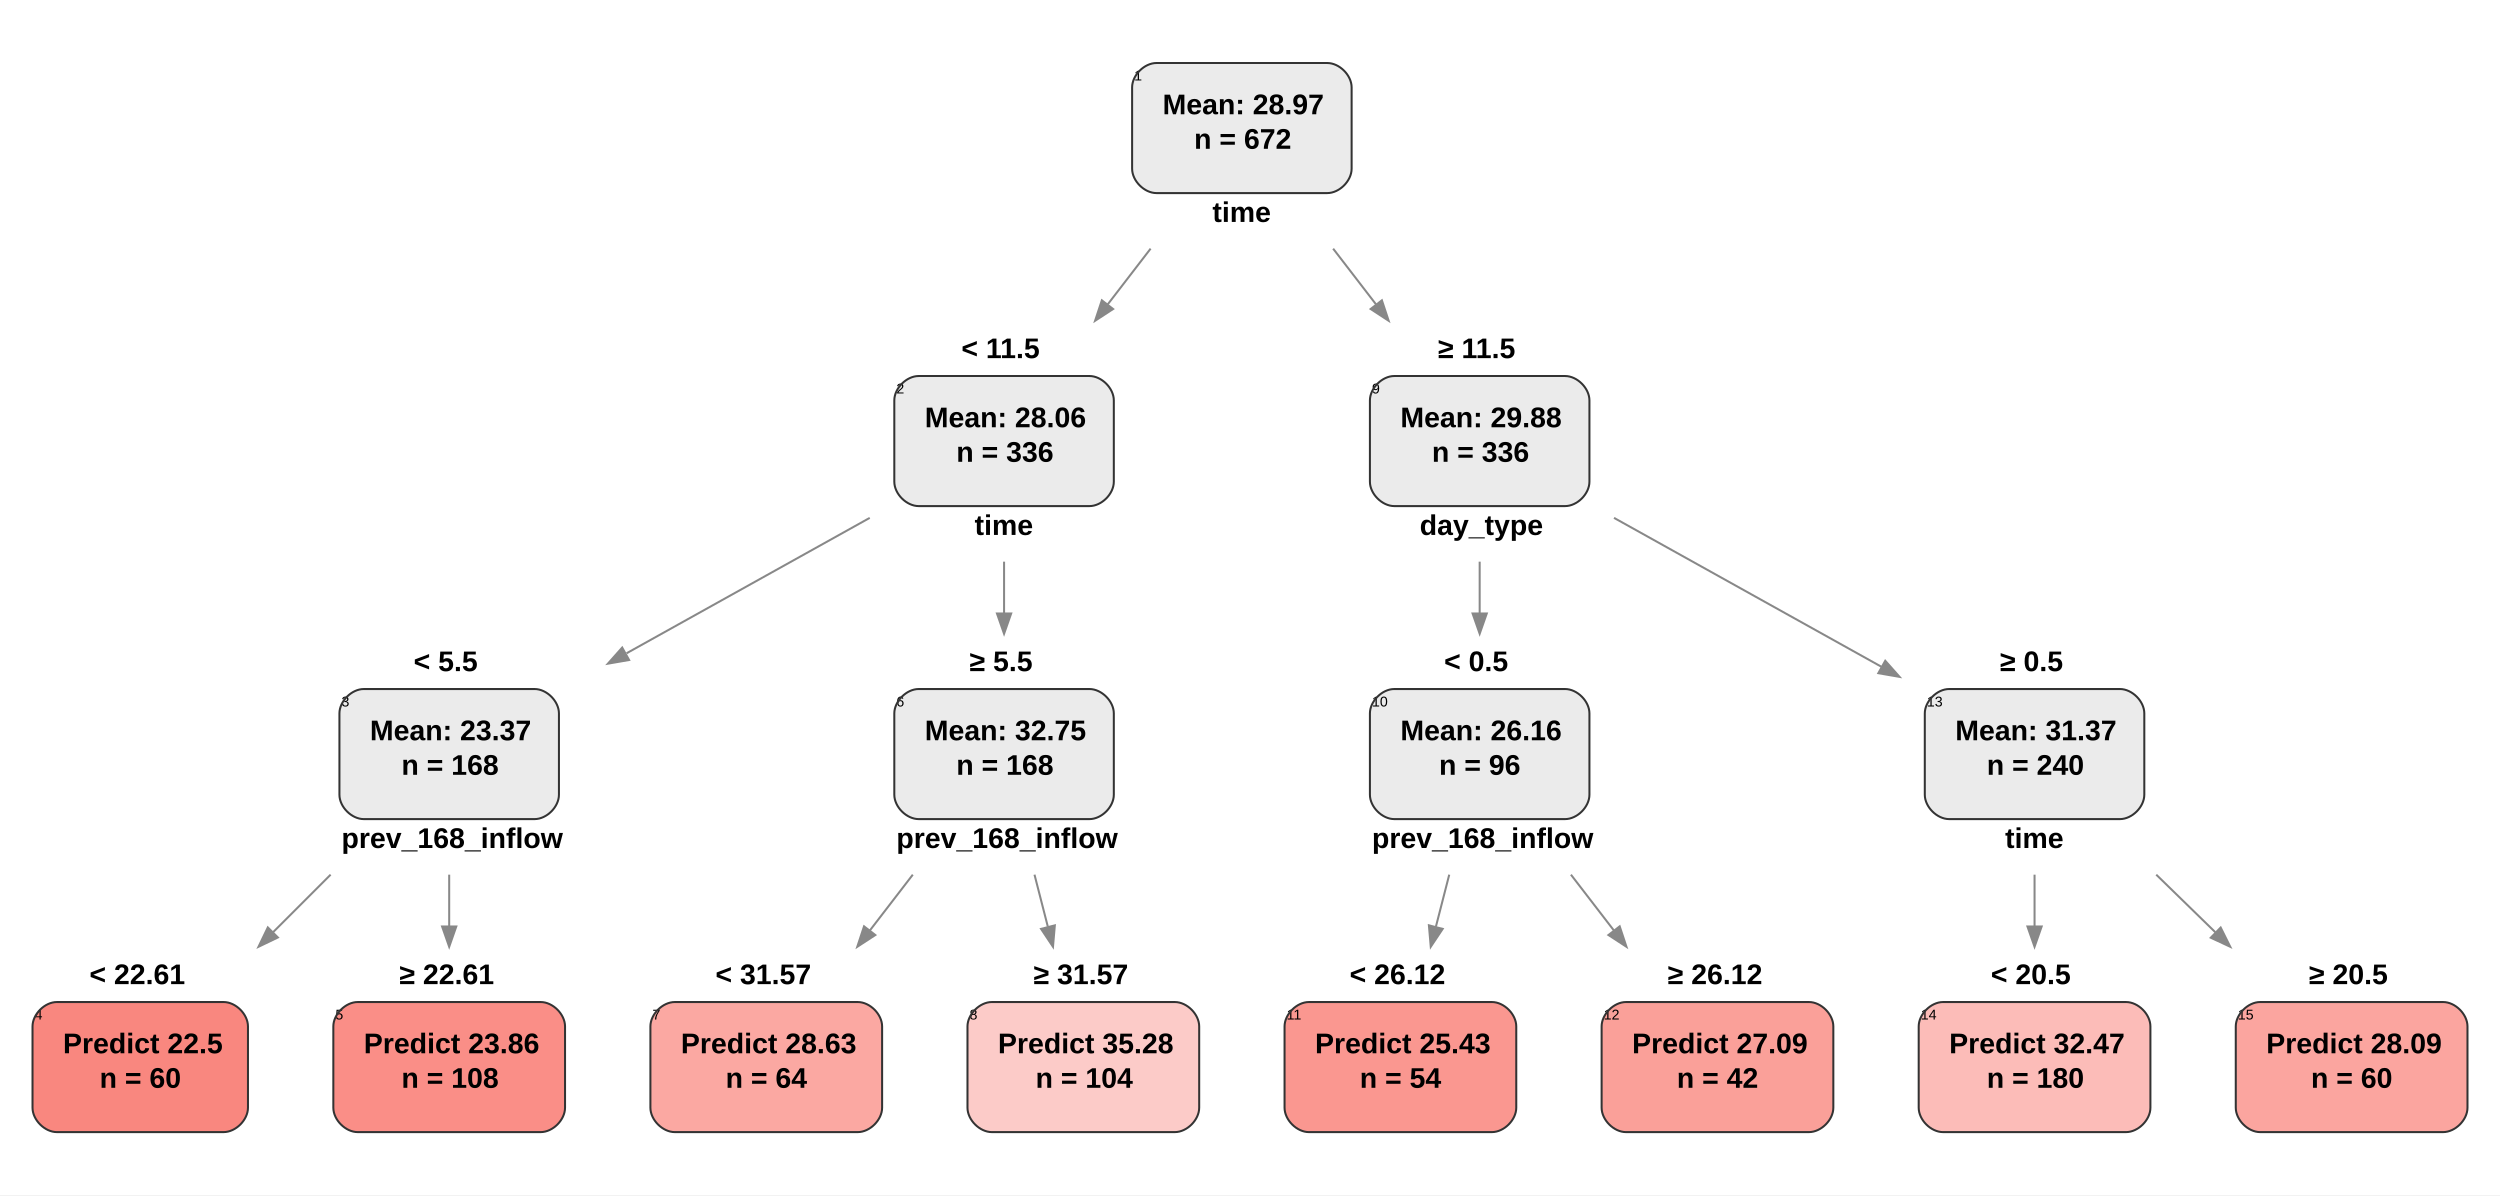
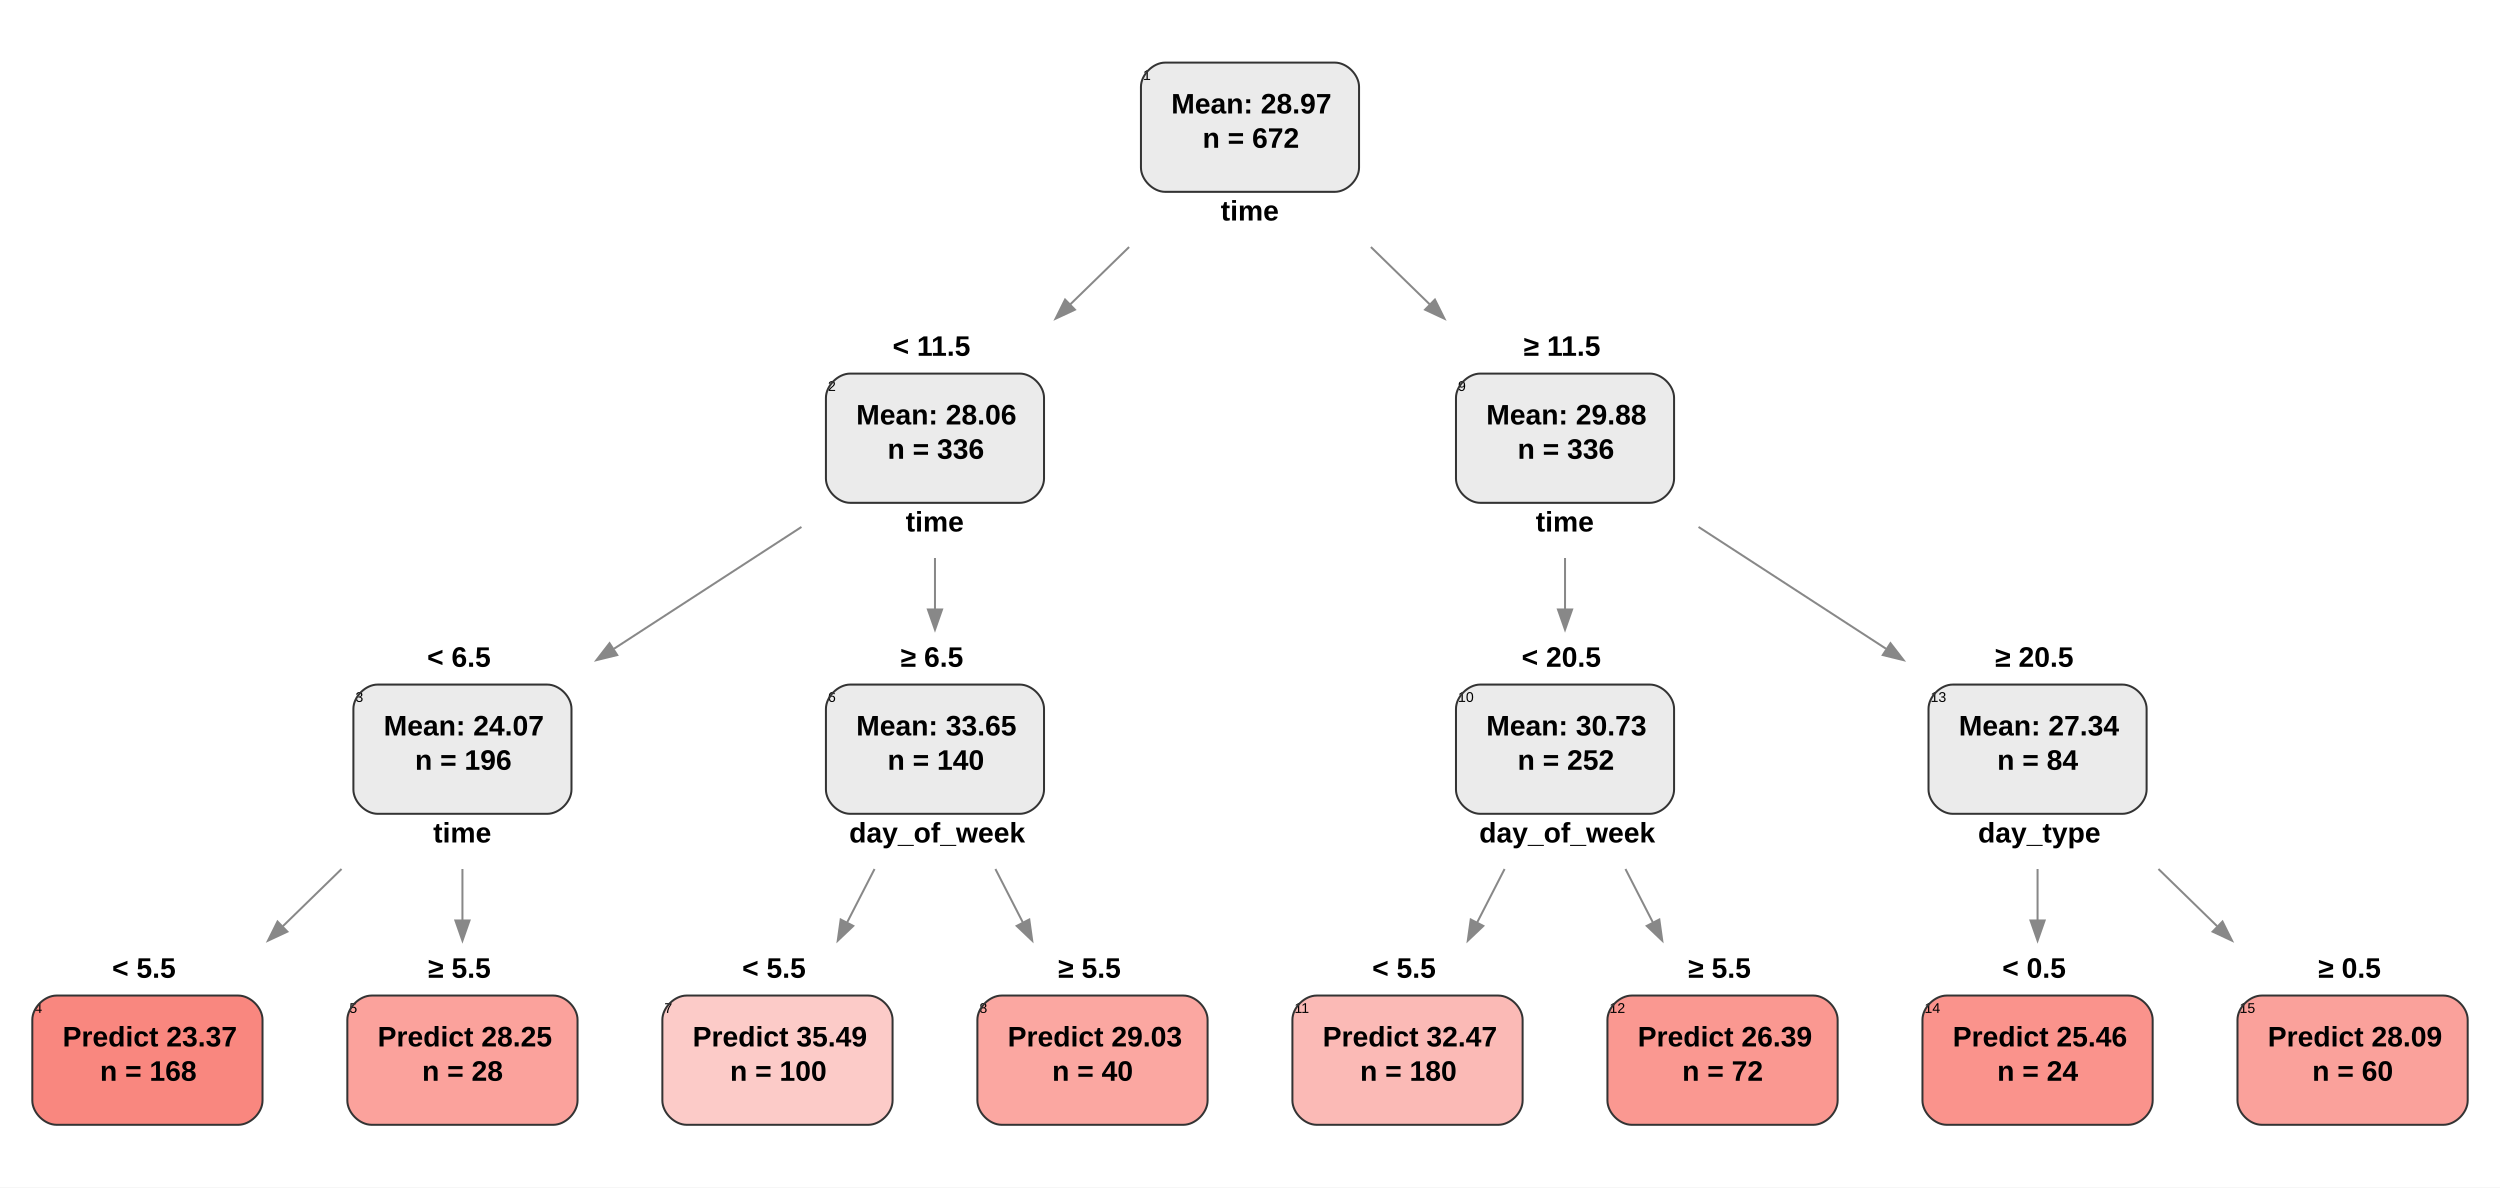
- <svg xmlns="http://www.w3.org/2000/svg" width="1230pt" height="588pt" viewBox="0.00 0.00 1230.00 588.00">
+ <svg xmlns="http://www.w3.org/2000/svg" width="1238pt" height="588pt" viewBox="0.00 0.00 1238.00 588.00">
  <g id="graph0" class="graph" transform="scale(1 1) rotate(0) translate(4 584)">
-     <polygon fill="white" stroke="transparent" points="-4,4 -4,-584 1226,-584 1226,4 -4,4" />
+     <polygon fill="white" stroke="transparent" points="-4,4 -4,-584 1234,-584 1234,4 -4,4" />
    <g id="node1" class="node">
-       <text text-anchor="start" x="605" y="-561.8" font-family="Arial" font-weight="bold" font-size="14.00"> </text>
-       <path fill="#ebebeb" stroke="transparent" d="M565,-489C565,-489 649,-489 649,-489 655,-489 661,-495 661,-501 661,-501 661,-541 661,-541 661,-547 655,-553 649,-553 649,-553 565,-553 565,-553 559,-553 553,-547 553,-541 553,-541 553,-501 553,-501 553,-495 559,-489 565,-489" />
-       <text text-anchor="start" x="554" y="-550.4" font-family="Arial" font-size="2.00"> </text>
-       <text text-anchor="start" x="554" y="-544.4" font-family="Arial" font-size="7.00">  1</text>
-       <text text-anchor="start" x="568" y="-527.8" font-family="Arial" font-weight="bold" font-size="14.00">Mean: 28.97</text>
-       <text text-anchor="start" x="583.5" y="-510.8" font-family="Arial" font-weight="bold" font-size="14.00">n = 672</text>
-       <text text-anchor="start" x="605.5" y="-492.8" font-family="Arial" font-size="9.00"> </text>
-       <path fill="none" stroke="#333333" d="M565,-489C565,-489 649,-489 649,-489 655,-489 661,-495 661,-501 661,-501 661,-541 661,-541 661,-547 655,-553 649,-553 649,-553 565,-553 565,-553 559,-553 553,-547 553,-541 553,-541 553,-501 553,-501 553,-495 559,-489 565,-489" />
-       <text text-anchor="start" x="592.5" y="-474.8" font-family="Arial" font-weight="bold" font-size="14.00">time</text>
+       <text text-anchor="start" x="613" y="-561.8" font-family="Arial" font-weight="bold" font-size="14.00"> </text>
+       <path fill="#ebebeb" stroke="transparent" d="M573,-489C573,-489 657,-489 657,-489 663,-489 669,-495 669,-501 669,-501 669,-541 669,-541 669,-547 663,-553 657,-553 657,-553 573,-553 573,-553 567,-553 561,-547 561,-541 561,-541 561,-501 561,-501 561,-495 567,-489 573,-489" />
+       <text text-anchor="start" x="562" y="-550.4" font-family="Arial" font-size="2.00"> </text>
+       <text text-anchor="start" x="562" y="-544.4" font-family="Arial" font-size="7.00">  1</text>
+       <text text-anchor="start" x="576" y="-527.8" font-family="Arial" font-weight="bold" font-size="14.00">Mean: 28.97</text>
+       <text text-anchor="start" x="591.5" y="-510.8" font-family="Arial" font-weight="bold" font-size="14.00">n = 672</text>
+       <text text-anchor="start" x="613.5" y="-492.8" font-family="Arial" font-size="9.00"> </text>
+       <path fill="none" stroke="#333333" d="M573,-489C573,-489 657,-489 657,-489 663,-489 669,-495 669,-501 669,-501 669,-541 669,-541 669,-547 663,-553 657,-553 657,-553 573,-553 573,-553 567,-553 561,-547 561,-541 561,-541 561,-501 561,-501 561,-495 567,-489 573,-489" />
+       <text text-anchor="start" x="600.5" y="-474.8" font-family="Arial" font-weight="bold" font-size="14.00">time</text>
    </g>
    <g id="node2" class="node">
-       <text text-anchor="start" x="469" y="-407.8" font-family="Arial" font-weight="bold" font-size="14.00"> &lt; 11.5</text>
-       <path fill="#ebebeb" stroke="transparent" d="M448,-335C448,-335 532,-335 532,-335 538,-335 544,-341 544,-347 544,-347 544,-387 544,-387 544,-393 538,-399 532,-399 532,-399 448,-399 448,-399 442,-399 436,-393 436,-387 436,-387 436,-347 436,-347 436,-341 442,-335 448,-335" />
-       <text text-anchor="start" x="437" y="-396.4" font-family="Arial" font-size="2.00"> </text>
-       <text text-anchor="start" x="437" y="-390.4" font-family="Arial" font-size="7.00">  2</text>
-       <text text-anchor="start" x="451" y="-373.8" font-family="Arial" font-weight="bold" font-size="14.00">Mean: 28.06</text>
-       <text text-anchor="start" x="466.5" y="-356.8" font-family="Arial" font-weight="bold" font-size="14.00">n = 336</text>
-       <text text-anchor="start" x="488.5" y="-338.8" font-family="Arial" font-size="9.00"> </text>
-       <path fill="none" stroke="#333333" d="M448,-335C448,-335 532,-335 532,-335 538,-335 544,-341 544,-347 544,-347 544,-387 544,-387 544,-393 538,-399 532,-399 532,-399 448,-399 448,-399 442,-399 436,-393 436,-387 436,-387 436,-347 436,-347 436,-341 442,-335 448,-335" />
-       <text text-anchor="start" x="475.5" y="-320.8" font-family="Arial" font-weight="bold" font-size="14.00">time</text>
+       <text text-anchor="start" x="438" y="-407.8" font-family="Arial" font-weight="bold" font-size="14.00"> &lt; 11.5</text>
+       <path fill="#ebebeb" stroke="transparent" d="M417,-335C417,-335 501,-335 501,-335 507,-335 513,-341 513,-347 513,-347 513,-387 513,-387 513,-393 507,-399 501,-399 501,-399 417,-399 417,-399 411,-399 405,-393 405,-387 405,-387 405,-347 405,-347 405,-341 411,-335 417,-335" />
+       <text text-anchor="start" x="406" y="-396.4" font-family="Arial" font-size="2.00"> </text>
+       <text text-anchor="start" x="406" y="-390.4" font-family="Arial" font-size="7.00">  2</text>
+       <text text-anchor="start" x="420" y="-373.8" font-family="Arial" font-weight="bold" font-size="14.00">Mean: 28.06</text>
+       <text text-anchor="start" x="435.5" y="-356.8" font-family="Arial" font-weight="bold" font-size="14.00">n = 336</text>
+       <text text-anchor="start" x="457.5" y="-338.8" font-family="Arial" font-size="9.00"> </text>
+       <path fill="none" stroke="#333333" d="M417,-335C417,-335 501,-335 501,-335 507,-335 513,-341 513,-347 513,-347 513,-387 513,-387 513,-393 507,-399 501,-399 501,-399 417,-399 417,-399 411,-399 405,-393 405,-387 405,-387 405,-347 405,-347 405,-341 411,-335 417,-335" />
+       <text text-anchor="start" x="444.5" y="-320.8" font-family="Arial" font-weight="bold" font-size="14.00">time</text>
    </g>
    <g id="edge1" class="edge">
-       <path fill="none" stroke="#888888" d="M562.1,-461.67C555.17,-452.67 547.97,-443.32 540.93,-434.16" />
-       <polygon fill="#888888" stroke="#888888" points="543.65,-431.97 534.78,-426.18 538.11,-436.24 543.65,-431.97" />
+       <path fill="none" stroke="#888888" d="M555.13,-461.67C545.62,-452.39 535.72,-442.75 526.05,-433.33" />
+       <polygon fill="#888888" stroke="#888888" points="528.31,-430.65 518.71,-426.18 523.43,-435.66 528.31,-430.65" />
    </g>
    <g id="node3" class="node">
-       <text text-anchor="start" x="703.5" y="-407.8" font-family="Arial" font-weight="bold" font-size="14.00"> ≥ 11.5</text>
-       <path fill="#ebebeb" stroke="transparent" d="M682,-335C682,-335 766,-335 766,-335 772,-335 778,-341 778,-347 778,-347 778,-387 778,-387 778,-393 772,-399 766,-399 766,-399 682,-399 682,-399 676,-399 670,-393 670,-387 670,-387 670,-347 670,-347 670,-341 676,-335 682,-335" />
-       <text text-anchor="start" x="671" y="-396.4" font-family="Arial" font-size="2.00"> </text>
-       <text text-anchor="start" x="671" y="-390.4" font-family="Arial" font-size="7.00">  9</text>
-       <text text-anchor="start" x="685" y="-373.8" font-family="Arial" font-weight="bold" font-size="14.00">Mean: 29.88</text>
-       <text text-anchor="start" x="700.5" y="-356.8" font-family="Arial" font-weight="bold" font-size="14.00">n = 336</text>
-       <text text-anchor="start" x="722.5" y="-338.8" font-family="Arial" font-size="9.00"> </text>
-       <path fill="none" stroke="#333333" d="M682,-335C682,-335 766,-335 766,-335 772,-335 778,-341 778,-347 778,-347 778,-387 778,-387 778,-393 772,-399 766,-399 766,-399 682,-399 682,-399 676,-399 670,-393 670,-387 670,-387 670,-347 670,-347 670,-341 676,-335 682,-335" />
-       <text text-anchor="start" x="694.5" y="-320.8" font-family="Arial" font-weight="bold" font-size="14.00">day_type</text>
+       <text text-anchor="start" x="750.5" y="-407.8" font-family="Arial" font-weight="bold" font-size="14.00"> ≥ 11.5</text>
+       <path fill="#ebebeb" stroke="transparent" d="M729,-335C729,-335 813,-335 813,-335 819,-335 825,-341 825,-347 825,-347 825,-387 825,-387 825,-393 819,-399 813,-399 813,-399 729,-399 729,-399 723,-399 717,-393 717,-387 717,-387 717,-347 717,-347 717,-341 723,-335 729,-335" />
+       <text text-anchor="start" x="718" y="-396.4" font-family="Arial" font-size="2.00"> </text>
+       <text text-anchor="start" x="718" y="-390.4" font-family="Arial" font-size="7.00">  9</text>
+       <text text-anchor="start" x="732" y="-373.8" font-family="Arial" font-weight="bold" font-size="14.00">Mean: 29.88</text>
+       <text text-anchor="start" x="747.5" y="-356.8" font-family="Arial" font-weight="bold" font-size="14.00">n = 336</text>
+       <text text-anchor="start" x="769.5" y="-338.8" font-family="Arial" font-size="9.00"> </text>
+       <path fill="none" stroke="#333333" d="M729,-335C729,-335 813,-335 813,-335 819,-335 825,-341 825,-347 825,-347 825,-387 825,-387 825,-393 819,-399 813,-399 813,-399 729,-399 729,-399 723,-399 717,-393 717,-387 717,-387 717,-347 717,-347 717,-341 723,-335 729,-335" />
+       <text text-anchor="start" x="756.5" y="-320.8" font-family="Arial" font-weight="bold" font-size="14.00">time</text>
    </g>
    <g id="edge2" class="edge">
-       <path fill="none" stroke="#888888" d="M651.9,-461.67C658.83,-452.67 666.03,-443.32 673.07,-434.16" />
-       <polygon fill="#888888" stroke="#888888" points="675.89,-436.24 679.22,-426.18 670.35,-431.97 675.89,-436.24" />
+       <path fill="none" stroke="#888888" d="M674.87,-461.67C684.38,-452.39 694.28,-442.75 703.95,-433.33" />
+       <polygon fill="#888888" stroke="#888888" points="706.57,-435.66 711.29,-426.18 701.69,-430.65 706.57,-435.66" />
    </g>
    <g id="node4" class="node">
-       <text text-anchor="start" x="199.5" y="-253.8" font-family="Arial" font-weight="bold" font-size="14.00"> &lt; 5.5</text>
-       <text text-anchor="start" x="149" y="-209.3" font-family="Arial" font-size="14.00">   </text>
-       <path fill="#ebebeb" stroke="transparent" d="M175,-181C175,-181 259,-181 259,-181 265,-181 271,-187 271,-193 271,-193 271,-233 271,-233 271,-239 265,-245 259,-245 259,-245 175,-245 175,-245 169,-245 163,-239 163,-233 163,-233 163,-193 163,-193 163,-187 169,-181 175,-181" />
-       <text text-anchor="start" x="164" y="-242.4" font-family="Arial" font-size="2.00"> </text>
-       <text text-anchor="start" x="164" y="-236.4" font-family="Arial" font-size="7.00">  3</text>
-       <text text-anchor="start" x="178" y="-219.8" font-family="Arial" font-weight="bold" font-size="14.00">Mean: 23.37</text>
-       <text text-anchor="start" x="193.5" y="-202.8" font-family="Arial" font-weight="bold" font-size="14.00">n = 168</text>
-       <text text-anchor="start" x="215.5" y="-184.8" font-family="Arial" font-size="9.00"> </text>
-       <path fill="none" stroke="#333333" d="M175,-181C175,-181 259,-181 259,-181 265,-181 271,-187 271,-193 271,-193 271,-233 271,-233 271,-239 265,-245 259,-245 259,-245 175,-245 175,-245 169,-245 163,-239 163,-233 163,-233 163,-193 163,-193 163,-187 169,-181 175,-181" />
-       <text text-anchor="start" x="273" y="-209.3" font-family="Arial" font-size="14.00">   </text>
-       <text text-anchor="start" x="164" y="-166.8" font-family="Arial" font-weight="bold" font-size="14.00">prev_168_inflow</text>
+       <text text-anchor="start" x="207.5" y="-253.8" font-family="Arial" font-weight="bold" font-size="14.00"> &lt; 6.5</text>
+       <path fill="#ebebeb" stroke="transparent" d="M183,-181C183,-181 267,-181 267,-181 273,-181 279,-187 279,-193 279,-193 279,-233 279,-233 279,-239 273,-245 267,-245 267,-245 183,-245 183,-245 177,-245 171,-239 171,-233 171,-233 171,-193 171,-193 171,-187 177,-181 183,-181" />
+       <text text-anchor="start" x="172" y="-242.4" font-family="Arial" font-size="2.00"> </text>
+       <text text-anchor="start" x="172" y="-236.4" font-family="Arial" font-size="7.00">  3</text>
+       <text text-anchor="start" x="186" y="-219.8" font-family="Arial" font-weight="bold" font-size="14.00">Mean: 24.07</text>
+       <text text-anchor="start" x="201.5" y="-202.8" font-family="Arial" font-weight="bold" font-size="14.00">n = 196</text>
+       <text text-anchor="start" x="223.5" y="-184.8" font-family="Arial" font-size="9.00"> </text>
+       <path fill="none" stroke="#333333" d="M183,-181C183,-181 267,-181 267,-181 273,-181 279,-187 279,-193 279,-193 279,-233 279,-233 279,-239 273,-245 267,-245 267,-245 183,-245 183,-245 177,-245 171,-239 171,-233 171,-233 171,-193 171,-193 171,-187 177,-181 183,-181" />
+       <text text-anchor="start" x="210.5" y="-166.8" font-family="Arial" font-weight="bold" font-size="14.00">time</text>
    </g>
    <g id="edge3" class="edge">
-       <path fill="none" stroke="#888888" d="M423.91,-329.21C387.98,-309.2 343.07,-284.19 304.28,-262.6" />
-       <polygon fill="#888888" stroke="#888888" points="305.52,-259.28 295.08,-257.47 302.12,-265.4 305.52,-259.28" />
+       <path fill="none" stroke="#888888" d="M392.88,-323.05C363.98,-304.28 329.92,-282.16 300.07,-262.76" />
+       <polygon fill="#888888" stroke="#888888" points="301.65,-259.62 291.36,-257.1 297.84,-265.49 301.65,-259.62" />
    </g>
    <g id="node5" class="node">
-       <text text-anchor="start" x="473" y="-253.8" font-family="Arial" font-weight="bold" font-size="14.00"> ≥ 5.5</text>
-       <text text-anchor="start" x="422" y="-209.3" font-family="Arial" font-size="14.00">   </text>
-       <path fill="#ebebeb" stroke="transparent" d="M448,-181C448,-181 532,-181 532,-181 538,-181 544,-187 544,-193 544,-193 544,-233 544,-233 544,-239 538,-245 532,-245 532,-245 448,-245 448,-245 442,-245 436,-239 436,-233 436,-233 436,-193 436,-193 436,-187 442,-181 448,-181" />
-       <text text-anchor="start" x="437" y="-242.4" font-family="Arial" font-size="2.00"> </text>
-       <text text-anchor="start" x="437" y="-236.4" font-family="Arial" font-size="7.00">  6</text>
-       <text text-anchor="start" x="451" y="-219.8" font-family="Arial" font-weight="bold" font-size="14.00">Mean: 32.75</text>
-       <text text-anchor="start" x="466.5" y="-202.8" font-family="Arial" font-weight="bold" font-size="14.00">n = 168</text>
-       <text text-anchor="start" x="488.5" y="-184.8" font-family="Arial" font-size="9.00"> </text>
-       <path fill="none" stroke="#333333" d="M448,-181C448,-181 532,-181 532,-181 538,-181 544,-187 544,-193 544,-193 544,-233 544,-233 544,-239 538,-245 532,-245 532,-245 448,-245 448,-245 442,-245 436,-239 436,-233 436,-233 436,-193 436,-193 436,-187 442,-181 448,-181" />
-       <text text-anchor="start" x="546" y="-209.3" font-family="Arial" font-size="14.00">   </text>
-       <text text-anchor="start" x="437" y="-166.8" font-family="Arial" font-weight="bold" font-size="14.00">prev_168_inflow</text>
+       <text text-anchor="start" x="442" y="-253.8" font-family="Arial" font-weight="bold" font-size="14.00"> ≥ 6.5</text>
+       <path fill="#ebebeb" stroke="transparent" d="M417,-181C417,-181 501,-181 501,-181 507,-181 513,-187 513,-193 513,-193 513,-233 513,-233 513,-239 507,-245 501,-245 501,-245 417,-245 417,-245 411,-245 405,-239 405,-233 405,-233 405,-193 405,-193 405,-187 411,-181 417,-181" />
+       <text text-anchor="start" x="406" y="-242.4" font-family="Arial" font-size="2.00"> </text>
+       <text text-anchor="start" x="406" y="-236.4" font-family="Arial" font-size="7.00">  6</text>
+       <text text-anchor="start" x="420" y="-219.8" font-family="Arial" font-weight="bold" font-size="14.00">Mean: 33.65</text>
+       <text text-anchor="start" x="435.5" y="-202.8" font-family="Arial" font-weight="bold" font-size="14.00">n = 140</text>
+       <text text-anchor="start" x="457.5" y="-184.8" font-family="Arial" font-size="9.00"> </text>
+       <path fill="none" stroke="#333333" d="M417,-181C417,-181 501,-181 501,-181 507,-181 513,-187 513,-193 513,-193 513,-233 513,-233 513,-239 507,-245 501,-245 501,-245 417,-245 417,-245 411,-245 405,-239 405,-233 405,-233 405,-193 405,-193 405,-187 411,-181 417,-181" />
+       <text text-anchor="start" x="416.5" y="-166.8" font-family="Arial" font-weight="bold" font-size="14.00">day_of_week</text>
    </g>
    <g id="edge4" class="edge">
-       <path fill="none" stroke="#888888" d="M490,-307.67C490,-299.39 490,-290.83 490,-282.38" />
-       <polygon fill="#888888" stroke="#888888" points="493.5,-282.18 490,-272.18 486.5,-282.18 493.5,-282.18" />
+       <path fill="none" stroke="#888888" d="M459,-307.67C459,-299.39 459,-290.83 459,-282.38" />
+       <polygon fill="#888888" stroke="#888888" points="462.5,-282.18 459,-272.18 455.5,-282.18 462.5,-282.18" />
    </g>
    <g id="node10" class="node">
-       <text text-anchor="start" x="706.5" y="-253.8" font-family="Arial" font-weight="bold" font-size="14.00"> &lt; 0.5</text>
-       <text text-anchor="start" x="656" y="-209.3" font-family="Arial" font-size="14.00">   </text>
-       <path fill="#ebebeb" stroke="transparent" d="M682,-181C682,-181 766,-181 766,-181 772,-181 778,-187 778,-193 778,-193 778,-233 778,-233 778,-239 772,-245 766,-245 766,-245 682,-245 682,-245 676,-245 670,-239 670,-233 670,-233 670,-193 670,-193 670,-187 676,-181 682,-181" />
-       <text text-anchor="start" x="671" y="-242.4" font-family="Arial" font-size="2.00"> </text>
-       <text text-anchor="start" x="671" y="-236.4" font-family="Arial" font-size="7.00">  10</text>
-       <text text-anchor="start" x="685" y="-219.8" font-family="Arial" font-weight="bold" font-size="14.00">Mean: 26.16</text>
-       <text text-anchor="start" x="704" y="-202.8" font-family="Arial" font-weight="bold" font-size="14.00">n = 96</text>
-       <text text-anchor="start" x="722.5" y="-184.8" font-family="Arial" font-size="9.00"> </text>
-       <path fill="none" stroke="#333333" d="M682,-181C682,-181 766,-181 766,-181 772,-181 778,-187 778,-193 778,-193 778,-233 778,-233 778,-239 772,-245 766,-245 766,-245 682,-245 682,-245 676,-245 670,-239 670,-233 670,-233 670,-193 670,-193 670,-187 676,-181 682,-181" />
-       <text text-anchor="start" x="780" y="-209.3" font-family="Arial" font-size="14.00">   </text>
-       <text text-anchor="start" x="671" y="-166.8" font-family="Arial" font-weight="bold" font-size="14.00">prev_168_inflow</text>
+       <text text-anchor="start" x="749.5" y="-253.8" font-family="Arial" font-weight="bold" font-size="14.00"> &lt; 20.5</text>
+       <path fill="#ebebeb" stroke="transparent" d="M729,-181C729,-181 813,-181 813,-181 819,-181 825,-187 825,-193 825,-193 825,-233 825,-233 825,-239 819,-245 813,-245 813,-245 729,-245 729,-245 723,-245 717,-239 717,-233 717,-233 717,-193 717,-193 717,-187 723,-181 729,-181" />
+       <text text-anchor="start" x="718" y="-242.4" font-family="Arial" font-size="2.00"> </text>
+       <text text-anchor="start" x="718" y="-236.4" font-family="Arial" font-size="7.00">  10</text>
+       <text text-anchor="start" x="732" y="-219.8" font-family="Arial" font-weight="bold" font-size="14.00">Mean: 30.73</text>
+       <text text-anchor="start" x="747.5" y="-202.8" font-family="Arial" font-weight="bold" font-size="14.00">n = 252</text>
+       <text text-anchor="start" x="769.5" y="-184.8" font-family="Arial" font-size="9.00"> </text>
+       <path fill="none" stroke="#333333" d="M729,-181C729,-181 813,-181 813,-181 819,-181 825,-187 825,-193 825,-193 825,-233 825,-233 825,-239 819,-245 813,-245 813,-245 729,-245 729,-245 723,-245 717,-239 717,-233 717,-233 717,-193 717,-193 717,-187 723,-181 729,-181" />
+       <text text-anchor="start" x="728.5" y="-166.8" font-family="Arial" font-weight="bold" font-size="14.00">day_of_week</text>
    </g>
    <g id="edge9" class="edge">
-       <path fill="none" stroke="#888888" d="M724,-307.67C724,-299.39 724,-290.83 724,-282.38" />
-       <polygon fill="#888888" stroke="#888888" points="727.5,-282.18 724,-272.18 720.5,-282.18 727.5,-282.18" />
+       <path fill="none" stroke="#888888" d="M771,-307.67C771,-299.39 771,-290.83 771,-282.38" />
+       <polygon fill="#888888" stroke="#888888" points="774.5,-282.18 771,-272.18 767.5,-282.18 774.5,-282.18" />
    </g>
    <g id="node11" class="node">
-       <text text-anchor="start" x="980" y="-253.8" font-family="Arial" font-weight="bold" font-size="14.00"> ≥ 0.5</text>
-       <path fill="#ebebeb" stroke="transparent" d="M955,-181C955,-181 1039,-181 1039,-181 1045,-181 1051,-187 1051,-193 1051,-193 1051,-233 1051,-233 1051,-239 1045,-245 1039,-245 1039,-245 955,-245 955,-245 949,-245 943,-239 943,-233 943,-233 943,-193 943,-193 943,-187 949,-181 955,-181" />
-       <text text-anchor="start" x="944" y="-242.4" font-family="Arial" font-size="2.00"> </text>
-       <text text-anchor="start" x="944" y="-236.4" font-family="Arial" font-size="7.00">  13</text>
-       <text text-anchor="start" x="958" y="-219.8" font-family="Arial" font-weight="bold" font-size="14.00">Mean: 31.37</text>
-       <text text-anchor="start" x="973.5" y="-202.8" font-family="Arial" font-weight="bold" font-size="14.00">n = 240</text>
-       <text text-anchor="start" x="995.5" y="-184.8" font-family="Arial" font-size="9.00"> </text>
-       <path fill="none" stroke="#333333" d="M955,-181C955,-181 1039,-181 1039,-181 1045,-181 1051,-187 1051,-193 1051,-193 1051,-233 1051,-233 1051,-239 1045,-245 1039,-245 1039,-245 955,-245 955,-245 949,-245 943,-239 943,-233 943,-233 943,-193 943,-193 943,-187 949,-181 955,-181" />
-       <text text-anchor="start" x="982.5" y="-166.8" font-family="Arial" font-weight="bold" font-size="14.00">time</text>
+       <text text-anchor="start" x="984" y="-253.8" font-family="Arial" font-weight="bold" font-size="14.00"> ≥ 20.5</text>
+       <path fill="#ebebeb" stroke="transparent" d="M963,-181C963,-181 1047,-181 1047,-181 1053,-181 1059,-187 1059,-193 1059,-193 1059,-233 1059,-233 1059,-239 1053,-245 1047,-245 1047,-245 963,-245 963,-245 957,-245 951,-239 951,-233 951,-233 951,-193 951,-193 951,-187 957,-181 963,-181" />
+       <text text-anchor="start" x="952" y="-242.4" font-family="Arial" font-size="2.00"> </text>
+       <text text-anchor="start" x="952" y="-236.4" font-family="Arial" font-size="7.00">  13</text>
+       <text text-anchor="start" x="966" y="-219.8" font-family="Arial" font-weight="bold" font-size="14.00">Mean: 27.34</text>
+       <text text-anchor="start" x="985" y="-202.8" font-family="Arial" font-weight="bold" font-size="14.00">n = 84</text>
+       <text text-anchor="start" x="1003.5" y="-184.8" font-family="Arial" font-size="9.00"> </text>
+       <path fill="none" stroke="#333333" d="M963,-181C963,-181 1047,-181 1047,-181 1053,-181 1059,-187 1059,-193 1059,-193 1059,-233 1059,-233 1059,-239 1053,-245 1047,-245 1047,-245 963,-245 963,-245 957,-245 951,-239 951,-233 951,-233 951,-193 951,-193 951,-187 957,-181 963,-181" />
+       <text text-anchor="start" x="975.5" y="-166.8" font-family="Arial" font-weight="bold" font-size="14.00">day_type</text>
    </g>
    <g id="edge10" class="edge">
-       <path fill="none" stroke="#888888" d="M790.09,-329.21C829.78,-307.1 880.41,-278.91 921.66,-255.95" />
-       <polygon fill="#888888" stroke="#888888" points="923.54,-258.91 930.58,-250.98 920.14,-252.79 923.54,-258.91" />
+       <path fill="none" stroke="#888888" d="M837.12,-323.05C866.02,-304.28 900.08,-282.16 929.93,-262.76" />
+       <polygon fill="#888888" stroke="#888888" points="932.16,-265.49 938.64,-257.1 928.35,-259.62 932.16,-265.49" />
    </g>
    <g id="node6" class="node">
-       <text text-anchor="start" x="40" y="-99.8" font-family="Arial" font-weight="bold" font-size="14.00"> &lt; 22.61</text>
-       <path fill="#f8766d" fill-opacity="0.875" stroke="transparent" d="M24,-27C24,-27 106,-27 106,-27 112,-27 118,-33 118,-39 118,-39 118,-79 118,-79 118,-85 112,-91 106,-91 106,-91 24,-91 24,-91 18,-91 12,-85 12,-79 12,-79 12,-39 12,-39 12,-33 18,-27 24,-27" />
+       <text text-anchor="start" x="51.5" y="-99.8" font-family="Arial" font-weight="bold" font-size="14.00"> &lt; 5.5</text>
+       <path fill="#f8766d" fill-opacity="0.875" stroke="transparent" d="M24,-27C24,-27 114,-27 114,-27 120,-27 126,-33 126,-39 126,-39 126,-79 126,-79 126,-85 120,-91 114,-91 114,-91 24,-91 24,-91 18,-91 12,-85 12,-79 12,-79 12,-39 12,-39 12,-33 18,-27 24,-27" />
      <text text-anchor="start" x="13" y="-88.4" font-family="Arial" font-size="2.00"> </text>
      <text text-anchor="start" x="13" y="-82.4" font-family="Arial" font-size="7.00">  4</text>
-       <text text-anchor="start" x="27" y="-65.8" font-family="Arial" font-weight="bold" font-size="14.00">Predict 22.5</text>
-       <text text-anchor="start" x="45" y="-48.8" font-family="Arial" font-weight="bold" font-size="14.00">n = 60</text>
-       <text text-anchor="start" x="63.5" y="-30.8" font-family="Arial" font-size="9.00"> </text>
-       <path fill="none" stroke="#333333" d="M24,-27C24,-27 106,-27 106,-27 112,-27 118,-33 118,-39 118,-39 118,-79 118,-79 118,-85 112,-91 106,-91 106,-91 24,-91 24,-91 18,-91 12,-85 12,-79 12,-79 12,-39 12,-39 12,-33 18,-27 24,-27" />
-       <text text-anchor="start" x="63" y="-12.8" font-family="Arial" font-weight="bold" font-size="14.00"> </text>
+       <text text-anchor="start" x="27" y="-65.8" font-family="Arial" font-weight="bold" font-size="14.00">Predict 23.37</text>
+       <text text-anchor="start" x="45.5" y="-48.8" font-family="Arial" font-weight="bold" font-size="14.00">n = 168</text>
+       <text text-anchor="start" x="67.5" y="-30.8" font-family="Arial" font-size="9.00"> </text>
+       <path fill="none" stroke="#333333" d="M24,-27C24,-27 114,-27 114,-27 120,-27 126,-33 126,-39 126,-39 126,-79 126,-79 126,-85 120,-91 114,-91 114,-91 24,-91 24,-91 18,-91 12,-85 12,-79 12,-79 12,-39 12,-39 12,-33 18,-27 24,-27" />
+       <text text-anchor="start" x="67" y="-12.8" font-family="Arial" font-weight="bold" font-size="14.00"> </text>
    </g>
    <g id="edge5" class="edge">
-       <path fill="none" stroke="#888888" d="M158.67,-153.67C149.39,-144.39 139.75,-134.75 130.33,-125.33" />
-       <polygon fill="#888888" stroke="#888888" points="132.72,-122.77 123.18,-118.18 127.77,-127.72 132.72,-122.77" />
+       <path fill="none" stroke="#888888" d="M165.13,-153.67C155.62,-144.39 145.72,-134.75 136.05,-125.33" />
+       <polygon fill="#888888" stroke="#888888" points="138.31,-122.65 128.71,-118.18 133.43,-127.66 138.31,-122.65" />
    </g>
    <g id="node7" class="node">
-       <text text-anchor="start" x="192.5" y="-99.8" font-family="Arial" font-weight="bold" font-size="14.00"> ≥ 22.61</text>
-       <path fill="#f8766d" fill-opacity="0.824" stroke="transparent" d="M172,-27C172,-27 262,-27 262,-27 268,-27 274,-33 274,-39 274,-39 274,-79 274,-79 274,-85 268,-91 262,-91 262,-91 172,-91 172,-91 166,-91 160,-85 160,-79 160,-79 160,-39 160,-39 160,-33 166,-27 172,-27" />
-       <text text-anchor="start" x="161" y="-88.4" font-family="Arial" font-size="2.00"> </text>
-       <text text-anchor="start" x="161" y="-82.4" font-family="Arial" font-size="7.00">  5</text>
-       <text text-anchor="start" x="175" y="-65.8" font-family="Arial" font-weight="bold" font-size="14.00">Predict 23.86</text>
-       <text text-anchor="start" x="193.5" y="-48.8" font-family="Arial" font-weight="bold" font-size="14.00">n = 108</text>
-       <text text-anchor="start" x="215.5" y="-30.8" font-family="Arial" font-size="9.00"> </text>
-       <path fill="none" stroke="#333333" d="M172,-27C172,-27 262,-27 262,-27 268,-27 274,-33 274,-39 274,-39 274,-79 274,-79 274,-85 268,-91 262,-91 262,-91 172,-91 172,-91 166,-91 160,-85 160,-79 160,-79 160,-39 160,-39 160,-33 166,-27 172,-27" />
-       <text text-anchor="start" x="215" y="-12.8" font-family="Arial" font-weight="bold" font-size="14.00"> </text>
+       <text text-anchor="start" x="208" y="-99.8" font-family="Arial" font-weight="bold" font-size="14.00"> ≥ 5.5</text>
+       <path fill="#f8766d" fill-opacity="0.675" stroke="transparent" d="M180,-27C180,-27 270,-27 270,-27 276,-27 282,-33 282,-39 282,-39 282,-79 282,-79 282,-85 276,-91 270,-91 270,-91 180,-91 180,-91 174,-91 168,-85 168,-79 168,-79 168,-39 168,-39 168,-33 174,-27 180,-27" />
+       <text text-anchor="start" x="169" y="-88.4" font-family="Arial" font-size="2.00"> </text>
+       <text text-anchor="start" x="169" y="-82.4" font-family="Arial" font-size="7.00">  5</text>
+       <text text-anchor="start" x="183" y="-65.8" font-family="Arial" font-weight="bold" font-size="14.00">Predict 28.25</text>
+       <text text-anchor="start" x="205" y="-48.8" font-family="Arial" font-weight="bold" font-size="14.00">n = 28</text>
+       <text text-anchor="start" x="223.5" y="-30.8" font-family="Arial" font-size="9.00"> </text>
+       <path fill="none" stroke="#333333" d="M180,-27C180,-27 270,-27 270,-27 276,-27 282,-33 282,-39 282,-39 282,-79 282,-79 282,-85 276,-91 270,-91 270,-91 180,-91 180,-91 174,-91 168,-85 168,-79 168,-79 168,-39 168,-39 168,-33 174,-27 180,-27" />
+       <text text-anchor="start" x="223" y="-12.8" font-family="Arial" font-weight="bold" font-size="14.00"> </text>
    </g>
    <g id="edge6" class="edge">
-       <path fill="none" stroke="#888888" d="M217,-153.67C217,-145.39 217,-136.83 217,-128.38" />
-       <polygon fill="#888888" stroke="#888888" points="220.5,-128.18 217,-118.18 213.5,-128.18 220.5,-128.18" />
+       <path fill="none" stroke="#888888" d="M225,-153.67C225,-145.39 225,-136.83 225,-128.38" />
+       <polygon fill="#888888" stroke="#888888" points="228.5,-128.18 225,-118.18 221.5,-128.18 228.5,-128.18" />
    </g>
    <g id="node8" class="node">
-       <text text-anchor="start" x="348" y="-99.8" font-family="Arial" font-weight="bold" font-size="14.00"> &lt; 31.57</text>
-       <path fill="#f8766d" fill-opacity="0.635" stroke="transparent" d="M328,-27C328,-27 418,-27 418,-27 424,-27 430,-33 430,-39 430,-39 430,-79 430,-79 430,-85 424,-91 418,-91 418,-91 328,-91 328,-91 322,-91 316,-85 316,-79 316,-79 316,-39 316,-39 316,-33 322,-27 328,-27" />
-       <text text-anchor="start" x="317" y="-88.4" font-family="Arial" font-size="2.00"> </text>
-       <text text-anchor="start" x="317" y="-82.4" font-family="Arial" font-size="7.00">  7</text>
-       <text text-anchor="start" x="331" y="-65.8" font-family="Arial" font-weight="bold" font-size="14.00">Predict 28.63</text>
-       <text text-anchor="start" x="353" y="-48.8" font-family="Arial" font-weight="bold" font-size="14.00">n = 64</text>
-       <text text-anchor="start" x="371.5" y="-30.8" font-family="Arial" font-size="9.00"> </text>
-       <path fill="none" stroke="#333333" d="M328,-27C328,-27 418,-27 418,-27 424,-27 430,-33 430,-39 430,-39 430,-79 430,-79 430,-85 424,-91 418,-91 418,-91 328,-91 328,-91 322,-91 316,-85 316,-79 316,-79 316,-39 316,-39 316,-33 322,-27 328,-27" />
-       <text text-anchor="start" x="371" y="-12.8" font-family="Arial" font-weight="bold" font-size="14.00"> </text>
+       <text text-anchor="start" x="363.5" y="-99.8" font-family="Arial" font-weight="bold" font-size="14.00"> &lt; 5.5</text>
+       <path fill="#f8766d" fill-opacity="0.376" stroke="transparent" d="M336,-27C336,-27 426,-27 426,-27 432,-27 438,-33 438,-39 438,-39 438,-79 438,-79 438,-85 432,-91 426,-91 426,-91 336,-91 336,-91 330,-91 324,-85 324,-79 324,-79 324,-39 324,-39 324,-33 330,-27 336,-27" />
+       <text text-anchor="start" x="325" y="-88.4" font-family="Arial" font-size="2.00"> </text>
+       <text text-anchor="start" x="325" y="-82.4" font-family="Arial" font-size="7.00">  7</text>
+       <text text-anchor="start" x="339" y="-65.8" font-family="Arial" font-weight="bold" font-size="14.00">Predict 35.49</text>
+       <text text-anchor="start" x="357.5" y="-48.8" font-family="Arial" font-weight="bold" font-size="14.00">n = 100</text>
+       <text text-anchor="start" x="379.5" y="-30.8" font-family="Arial" font-size="9.00"> </text>
+       <path fill="none" stroke="#333333" d="M336,-27C336,-27 426,-27 426,-27 432,-27 438,-33 438,-39 438,-39 438,-79 438,-79 438,-85 432,-91 426,-91 426,-91 336,-91 336,-91 330,-91 324,-85 324,-79 324,-79 324,-39 324,-39 324,-33 330,-27 336,-27" />
+       <text text-anchor="start" x="379" y="-12.8" font-family="Arial" font-weight="bold" font-size="14.00"> </text>
    </g>
    <g id="edge7" class="edge">
-       <path fill="none" stroke="#888888" d="M445.1,-153.67C438.17,-144.67 430.97,-135.32 423.93,-126.16" />
-       <polygon fill="#888888" stroke="#888888" points="426.65,-123.97 417.78,-118.18 421.11,-128.24 426.65,-123.97" />
+       <path fill="none" stroke="#888888" d="M429.07,-153.67C424.63,-145.03 420.04,-136.07 415.52,-127.27" />
+       <polygon fill="#888888" stroke="#888888" points="418.53,-125.48 410.85,-118.18 412.31,-128.67 418.53,-125.48" />
    </g>
    <g id="node9" class="node">
-       <text text-anchor="start" x="504.5" y="-99.8" font-family="Arial" font-weight="bold" font-size="14.00"> ≥ 31.57</text>
-       <path fill="#f8766d" fill-opacity="0.376" stroke="transparent" d="M484,-27C484,-27 574,-27 574,-27 580,-27 586,-33 586,-39 586,-39 586,-79 586,-79 586,-85 580,-91 574,-91 574,-91 484,-91 484,-91 478,-91 472,-85 472,-79 472,-79 472,-39 472,-39 472,-33 478,-27 484,-27" />
-       <text text-anchor="start" x="473" y="-88.4" font-family="Arial" font-size="2.00"> </text>
-       <text text-anchor="start" x="473" y="-82.4" font-family="Arial" font-size="7.00">  8</text>
-       <text text-anchor="start" x="487" y="-65.8" font-family="Arial" font-weight="bold" font-size="14.00">Predict 35.28</text>
-       <text text-anchor="start" x="505.5" y="-48.8" font-family="Arial" font-weight="bold" font-size="14.00">n = 104</text>
-       <text text-anchor="start" x="527.5" y="-30.8" font-family="Arial" font-size="9.00"> </text>
-       <path fill="none" stroke="#333333" d="M484,-27C484,-27 574,-27 574,-27 580,-27 586,-33 586,-39 586,-39 586,-79 586,-79 586,-85 580,-91 574,-91 574,-91 484,-91 484,-91 478,-91 472,-85 472,-79 472,-79 472,-39 472,-39 472,-33 478,-27 484,-27" />
-       <text text-anchor="start" x="527" y="-12.8" font-family="Arial" font-weight="bold" font-size="14.00"> </text>
+       <text text-anchor="start" x="520" y="-99.8" font-family="Arial" font-weight="bold" font-size="14.00"> ≥ 5.5</text>
+       <path fill="#f8766d" fill-opacity="0.643" stroke="transparent" d="M492,-27C492,-27 582,-27 582,-27 588,-27 594,-33 594,-39 594,-39 594,-79 594,-79 594,-85 588,-91 582,-91 582,-91 492,-91 492,-91 486,-91 480,-85 480,-79 480,-79 480,-39 480,-39 480,-33 486,-27 492,-27" />
+       <text text-anchor="start" x="481" y="-88.4" font-family="Arial" font-size="2.00"> </text>
+       <text text-anchor="start" x="481" y="-82.4" font-family="Arial" font-size="7.00">  8</text>
+       <text text-anchor="start" x="495" y="-65.8" font-family="Arial" font-weight="bold" font-size="14.00">Predict 29.03</text>
+       <text text-anchor="start" x="517" y="-48.8" font-family="Arial" font-weight="bold" font-size="14.00">n = 40</text>
+       <text text-anchor="start" x="535.5" y="-30.8" font-family="Arial" font-size="9.00"> </text>
+       <path fill="none" stroke="#333333" d="M492,-27C492,-27 582,-27 582,-27 588,-27 594,-33 594,-39 594,-39 594,-79 594,-79 594,-85 588,-91 582,-91 582,-91 492,-91 492,-91 486,-91 480,-85 480,-79 480,-79 480,-39 480,-39 480,-33 486,-27 492,-27" />
+       <text text-anchor="start" x="535" y="-12.8" font-family="Arial" font-weight="bold" font-size="14.00"> </text>
    </g>
    <g id="edge8" class="edge">
-       <path fill="none" stroke="#888888" d="M504.97,-153.67C507.11,-145.3 509.34,-136.64 511.53,-128.1" />
-       <polygon fill="#888888" stroke="#888888" points="514.98,-128.73 514.07,-118.18 508.2,-126.99 514.98,-128.73" />
+       <path fill="none" stroke="#888888" d="M488.93,-153.67C493.37,-145.03 497.96,-136.07 502.48,-127.27" />
+       <polygon fill="#888888" stroke="#888888" points="505.69,-128.67 507.15,-118.18 499.47,-125.48 505.69,-128.67" />
    </g>
    <g id="node12" class="node">
-       <text text-anchor="start" x="660" y="-99.8" font-family="Arial" font-weight="bold" font-size="14.00"> &lt; 26.12</text>
-       <path fill="#f8766d" fill-opacity="0.761" stroke="transparent" d="M640,-27C640,-27 730,-27 730,-27 736,-27 742,-33 742,-39 742,-39 742,-79 742,-79 742,-85 736,-91 730,-91 730,-91 640,-91 640,-91 634,-91 628,-85 628,-79 628,-79 628,-39 628,-39 628,-33 634,-27 640,-27" />
-       <text text-anchor="start" x="629" y="-88.4" font-family="Arial" font-size="2.00"> </text>
-       <text text-anchor="start" x="629" y="-82.4" font-family="Arial" font-size="7.00">  11</text>
-       <text text-anchor="start" x="643" y="-65.8" font-family="Arial" font-weight="bold" font-size="14.00">Predict 25.43</text>
-       <text text-anchor="start" x="665" y="-48.8" font-family="Arial" font-weight="bold" font-size="14.00">n = 54</text>
-       <text text-anchor="start" x="683.5" y="-30.8" font-family="Arial" font-size="9.00"> </text>
-       <path fill="none" stroke="#333333" d="M640,-27C640,-27 730,-27 730,-27 736,-27 742,-33 742,-39 742,-39 742,-79 742,-79 742,-85 736,-91 730,-91 730,-91 640,-91 640,-91 634,-91 628,-85 628,-79 628,-79 628,-39 628,-39 628,-33 634,-27 640,-27" />
-       <text text-anchor="start" x="683" y="-12.8" font-family="Arial" font-weight="bold" font-size="14.00"> </text>
+       <text text-anchor="start" x="675.5" y="-99.8" font-family="Arial" font-weight="bold" font-size="14.00"> &lt; 5.5</text>
+       <path fill="#f8766d" fill-opacity="0.498" stroke="transparent" d="M648,-27C648,-27 738,-27 738,-27 744,-27 750,-33 750,-39 750,-39 750,-79 750,-79 750,-85 744,-91 738,-91 738,-91 648,-91 648,-91 642,-91 636,-85 636,-79 636,-79 636,-39 636,-39 636,-33 642,-27 648,-27" />
+       <text text-anchor="start" x="637" y="-88.4" font-family="Arial" font-size="2.00"> </text>
+       <text text-anchor="start" x="637" y="-82.4" font-family="Arial" font-size="7.00">  11</text>
+       <text text-anchor="start" x="651" y="-65.8" font-family="Arial" font-weight="bold" font-size="14.00">Predict 32.47</text>
+       <text text-anchor="start" x="669.5" y="-48.8" font-family="Arial" font-weight="bold" font-size="14.00">n = 180</text>
+       <text text-anchor="start" x="691.5" y="-30.8" font-family="Arial" font-size="9.00"> </text>
+       <path fill="none" stroke="#333333" d="M648,-27C648,-27 738,-27 738,-27 744,-27 750,-33 750,-39 750,-39 750,-79 750,-79 750,-85 744,-91 738,-91 738,-91 648,-91 648,-91 642,-91 636,-85 636,-79 636,-79 636,-39 636,-39 636,-33 642,-27 648,-27" />
+       <text text-anchor="start" x="691" y="-12.8" font-family="Arial" font-weight="bold" font-size="14.00"> </text>
    </g>
    <g id="edge11" class="edge">
-       <path fill="none" stroke="#888888" d="M709.03,-153.67C706.89,-145.3 704.66,-136.64 702.47,-128.1" />
-       <polygon fill="#888888" stroke="#888888" points="705.8,-126.99 699.93,-118.18 699.02,-128.73 705.8,-126.99" />
+       <path fill="none" stroke="#888888" d="M741.07,-153.67C736.63,-145.03 732.04,-136.07 727.52,-127.27" />
+       <polygon fill="#888888" stroke="#888888" points="730.53,-125.48 722.85,-118.18 724.31,-128.67 730.53,-125.48" />
    </g>
    <g id="node13" class="node">
-       <text text-anchor="start" x="816.5" y="-99.8" font-family="Arial" font-weight="bold" font-size="14.00"> ≥ 26.12</text>
-       <path fill="#f8766d" fill-opacity="0.694" stroke="transparent" d="M796,-27C796,-27 886,-27 886,-27 892,-27 898,-33 898,-39 898,-39 898,-79 898,-79 898,-85 892,-91 886,-91 886,-91 796,-91 796,-91 790,-91 784,-85 784,-79 784,-79 784,-39 784,-39 784,-33 790,-27 796,-27" />
-       <text text-anchor="start" x="785" y="-88.4" font-family="Arial" font-size="2.00"> </text>
-       <text text-anchor="start" x="785" y="-82.4" font-family="Arial" font-size="7.00">  12</text>
-       <text text-anchor="start" x="799" y="-65.8" font-family="Arial" font-weight="bold" font-size="14.00">Predict 27.09</text>
-       <text text-anchor="start" x="821" y="-48.8" font-family="Arial" font-weight="bold" font-size="14.00">n = 42</text>
-       <text text-anchor="start" x="839.5" y="-30.8" font-family="Arial" font-size="9.00"> </text>
-       <path fill="none" stroke="#333333" d="M796,-27C796,-27 886,-27 886,-27 892,-27 898,-33 898,-39 898,-39 898,-79 898,-79 898,-85 892,-91 886,-91 886,-91 796,-91 796,-91 790,-91 784,-85 784,-79 784,-79 784,-39 784,-39 784,-33 790,-27 796,-27" />
-       <text text-anchor="start" x="839" y="-12.8" font-family="Arial" font-weight="bold" font-size="14.00"> </text>
+       <text text-anchor="start" x="832" y="-99.8" font-family="Arial" font-weight="bold" font-size="14.00"> ≥ 5.5</text>
+       <path fill="#f8766d" fill-opacity="0.749" stroke="transparent" d="M804,-27C804,-27 894,-27 894,-27 900,-27 906,-33 906,-39 906,-39 906,-79 906,-79 906,-85 900,-91 894,-91 894,-91 804,-91 804,-91 798,-91 792,-85 792,-79 792,-79 792,-39 792,-39 792,-33 798,-27 804,-27" />
+       <text text-anchor="start" x="793" y="-88.4" font-family="Arial" font-size="2.00"> </text>
+       <text text-anchor="start" x="793" y="-82.4" font-family="Arial" font-size="7.00">  12</text>
+       <text text-anchor="start" x="807" y="-65.8" font-family="Arial" font-weight="bold" font-size="14.00">Predict 26.39</text>
+       <text text-anchor="start" x="829" y="-48.8" font-family="Arial" font-weight="bold" font-size="14.00">n = 72</text>
+       <text text-anchor="start" x="847.5" y="-30.8" font-family="Arial" font-size="9.00"> </text>
+       <path fill="none" stroke="#333333" d="M804,-27C804,-27 894,-27 894,-27 900,-27 906,-33 906,-39 906,-39 906,-79 906,-79 906,-85 900,-91 894,-91 894,-91 804,-91 804,-91 798,-91 792,-85 792,-79 792,-79 792,-39 792,-39 792,-33 798,-27 804,-27" />
+       <text text-anchor="start" x="847" y="-12.8" font-family="Arial" font-weight="bold" font-size="14.00"> </text>
    </g>
    <g id="edge12" class="edge">
-       <path fill="none" stroke="#888888" d="M768.9,-153.67C775.83,-144.67 783.03,-135.32 790.07,-126.16" />
-       <polygon fill="#888888" stroke="#888888" points="792.89,-128.24 796.22,-118.18 787.35,-123.97 792.89,-128.24" />
+       <path fill="none" stroke="#888888" d="M800.93,-153.67C805.37,-145.03 809.96,-136.07 814.48,-127.27" />
+       <polygon fill="#888888" stroke="#888888" points="817.69,-128.67 819.15,-118.18 811.47,-125.48 817.69,-128.67" />
    </g>
    <g id="node14" class="node">
-       <text text-anchor="start" x="975.5" y="-99.8" font-family="Arial" font-weight="bold" font-size="14.00"> &lt; 20.5</text>
-       <path fill="#f8766d" fill-opacity="0.486" stroke="transparent" d="M952,-27C952,-27 1042,-27 1042,-27 1048,-27 1054,-33 1054,-39 1054,-39 1054,-79 1054,-79 1054,-85 1048,-91 1042,-91 1042,-91 952,-91 952,-91 946,-91 940,-85 940,-79 940,-79 940,-39 940,-39 940,-33 946,-27 952,-27" />
-       <text text-anchor="start" x="941" y="-88.4" font-family="Arial" font-size="2.00"> </text>
-       <text text-anchor="start" x="941" y="-82.4" font-family="Arial" font-size="7.00">  14</text>
-       <text text-anchor="start" x="955" y="-65.8" font-family="Arial" font-weight="bold" font-size="14.00">Predict 32.47</text>
-       <text text-anchor="start" x="973.5" y="-48.8" font-family="Arial" font-weight="bold" font-size="14.00">n = 180</text>
-       <text text-anchor="start" x="995.5" y="-30.8" font-family="Arial" font-size="9.00"> </text>
-       <path fill="none" stroke="#333333" d="M952,-27C952,-27 1042,-27 1042,-27 1048,-27 1054,-33 1054,-39 1054,-39 1054,-79 1054,-79 1054,-85 1048,-91 1042,-91 1042,-91 952,-91 952,-91 946,-91 940,-85 940,-79 940,-79 940,-39 940,-39 940,-33 946,-27 952,-27" />
-       <text text-anchor="start" x="995" y="-12.8" font-family="Arial" font-weight="bold" font-size="14.00"> </text>
+       <text text-anchor="start" x="987.5" y="-99.8" font-family="Arial" font-weight="bold" font-size="14.00"> &lt; 0.5</text>
+       <path fill="#f8766d" fill-opacity="0.788" stroke="transparent" d="M960,-27C960,-27 1050,-27 1050,-27 1056,-27 1062,-33 1062,-39 1062,-39 1062,-79 1062,-79 1062,-85 1056,-91 1050,-91 1050,-91 960,-91 960,-91 954,-91 948,-85 948,-79 948,-79 948,-39 948,-39 948,-33 954,-27 960,-27" />
+       <text text-anchor="start" x="949" y="-88.4" font-family="Arial" font-size="2.00"> </text>
+       <text text-anchor="start" x="949" y="-82.4" font-family="Arial" font-size="7.00">  14</text>
+       <text text-anchor="start" x="963" y="-65.8" font-family="Arial" font-weight="bold" font-size="14.00">Predict 25.46</text>
+       <text text-anchor="start" x="985" y="-48.8" font-family="Arial" font-weight="bold" font-size="14.00">n = 24</text>
+       <text text-anchor="start" x="1003.5" y="-30.8" font-family="Arial" font-size="9.00"> </text>
+       <path fill="none" stroke="#333333" d="M960,-27C960,-27 1050,-27 1050,-27 1056,-27 1062,-33 1062,-39 1062,-39 1062,-79 1062,-79 1062,-85 1056,-91 1050,-91 1050,-91 960,-91 960,-91 954,-91 948,-85 948,-79 948,-79 948,-39 948,-39 948,-33 954,-27 960,-27" />
+       <text text-anchor="start" x="1003" y="-12.8" font-family="Arial" font-weight="bold" font-size="14.00"> </text>
    </g>
    <g id="edge13" class="edge">
-       <path fill="none" stroke="#888888" d="M997,-153.67C997,-145.39 997,-136.83 997,-128.38" />
-       <polygon fill="#888888" stroke="#888888" points="1000.5,-128.18 997,-118.18 993.5,-128.18 1000.5,-128.18" />
+       <path fill="none" stroke="#888888" d="M1005,-153.67C1005,-145.39 1005,-136.83 1005,-128.38" />
+       <polygon fill="#888888" stroke="#888888" points="1008.5,-128.18 1005,-118.18 1001.5,-128.18 1008.5,-128.18" />
    </g>
    <g id="node15" class="node">
-       <text text-anchor="start" x="1132" y="-99.8" font-family="Arial" font-weight="bold" font-size="14.00"> ≥ 20.5</text>
-       <path fill="#f8766d" fill-opacity="0.655" stroke="transparent" d="M1108,-27C1108,-27 1198,-27 1198,-27 1204,-27 1210,-33 1210,-39 1210,-39 1210,-79 1210,-79 1210,-85 1204,-91 1198,-91 1198,-91 1108,-91 1108,-91 1102,-91 1096,-85 1096,-79 1096,-79 1096,-39 1096,-39 1096,-33 1102,-27 1108,-27" />
-       <text text-anchor="start" x="1097" y="-88.4" font-family="Arial" font-size="2.00"> </text>
-       <text text-anchor="start" x="1097" y="-82.4" font-family="Arial" font-size="7.00">  15</text>
-       <text text-anchor="start" x="1111" y="-65.8" font-family="Arial" font-weight="bold" font-size="14.00">Predict 28.09</text>
-       <text text-anchor="start" x="1133" y="-48.8" font-family="Arial" font-weight="bold" font-size="14.00">n = 60</text>
-       <text text-anchor="start" x="1151.5" y="-30.8" font-family="Arial" font-size="9.00"> </text>
-       <path fill="none" stroke="#333333" d="M1108,-27C1108,-27 1198,-27 1198,-27 1204,-27 1210,-33 1210,-39 1210,-39 1210,-79 1210,-79 1210,-85 1204,-91 1198,-91 1198,-91 1108,-91 1108,-91 1102,-91 1096,-85 1096,-79 1096,-79 1096,-39 1096,-39 1096,-33 1102,-27 1108,-27" />
-       <text text-anchor="start" x="1151" y="-12.8" font-family="Arial" font-weight="bold" font-size="14.00"> </text>
+       <text text-anchor="start" x="1144" y="-99.8" font-family="Arial" font-weight="bold" font-size="14.00"> ≥ 0.5</text>
+       <path fill="#f8766d" fill-opacity="0.682" stroke="transparent" d="M1116,-27C1116,-27 1206,-27 1206,-27 1212,-27 1218,-33 1218,-39 1218,-39 1218,-79 1218,-79 1218,-85 1212,-91 1206,-91 1206,-91 1116,-91 1116,-91 1110,-91 1104,-85 1104,-79 1104,-79 1104,-39 1104,-39 1104,-33 1110,-27 1116,-27" />
+       <text text-anchor="start" x="1105" y="-88.4" font-family="Arial" font-size="2.00"> </text>
+       <text text-anchor="start" x="1105" y="-82.4" font-family="Arial" font-size="7.00">  15</text>
+       <text text-anchor="start" x="1119" y="-65.8" font-family="Arial" font-weight="bold" font-size="14.00">Predict 28.09</text>
+       <text text-anchor="start" x="1141" y="-48.8" font-family="Arial" font-weight="bold" font-size="14.00">n = 60</text>
+       <text text-anchor="start" x="1159.5" y="-30.8" font-family="Arial" font-size="9.00"> </text>
+       <path fill="none" stroke="#333333" d="M1116,-27C1116,-27 1206,-27 1206,-27 1212,-27 1218,-33 1218,-39 1218,-39 1218,-79 1218,-79 1218,-85 1212,-91 1206,-91 1206,-91 1116,-91 1116,-91 1110,-91 1104,-85 1104,-79 1104,-79 1104,-39 1104,-39 1104,-33 1110,-27 1116,-27" />
+       <text text-anchor="start" x="1159" y="-12.8" font-family="Arial" font-weight="bold" font-size="14.00"> </text>
    </g>
    <g id="edge14" class="edge">
-       <path fill="none" stroke="#888888" d="M1056.87,-153.67C1066.38,-144.39 1076.28,-134.75 1085.95,-125.33" />
-       <polygon fill="#888888" stroke="#888888" points="1088.57,-127.66 1093.29,-118.18 1083.69,-122.65 1088.57,-127.66" />
+       <path fill="none" stroke="#888888" d="M1064.87,-153.67C1074.38,-144.39 1084.28,-134.75 1093.95,-125.33" />
+       <polygon fill="#888888" stroke="#888888" points="1096.57,-127.66 1101.29,-118.18 1091.69,-122.65 1096.57,-127.66" />
    </g>
  </g>
</svg>
